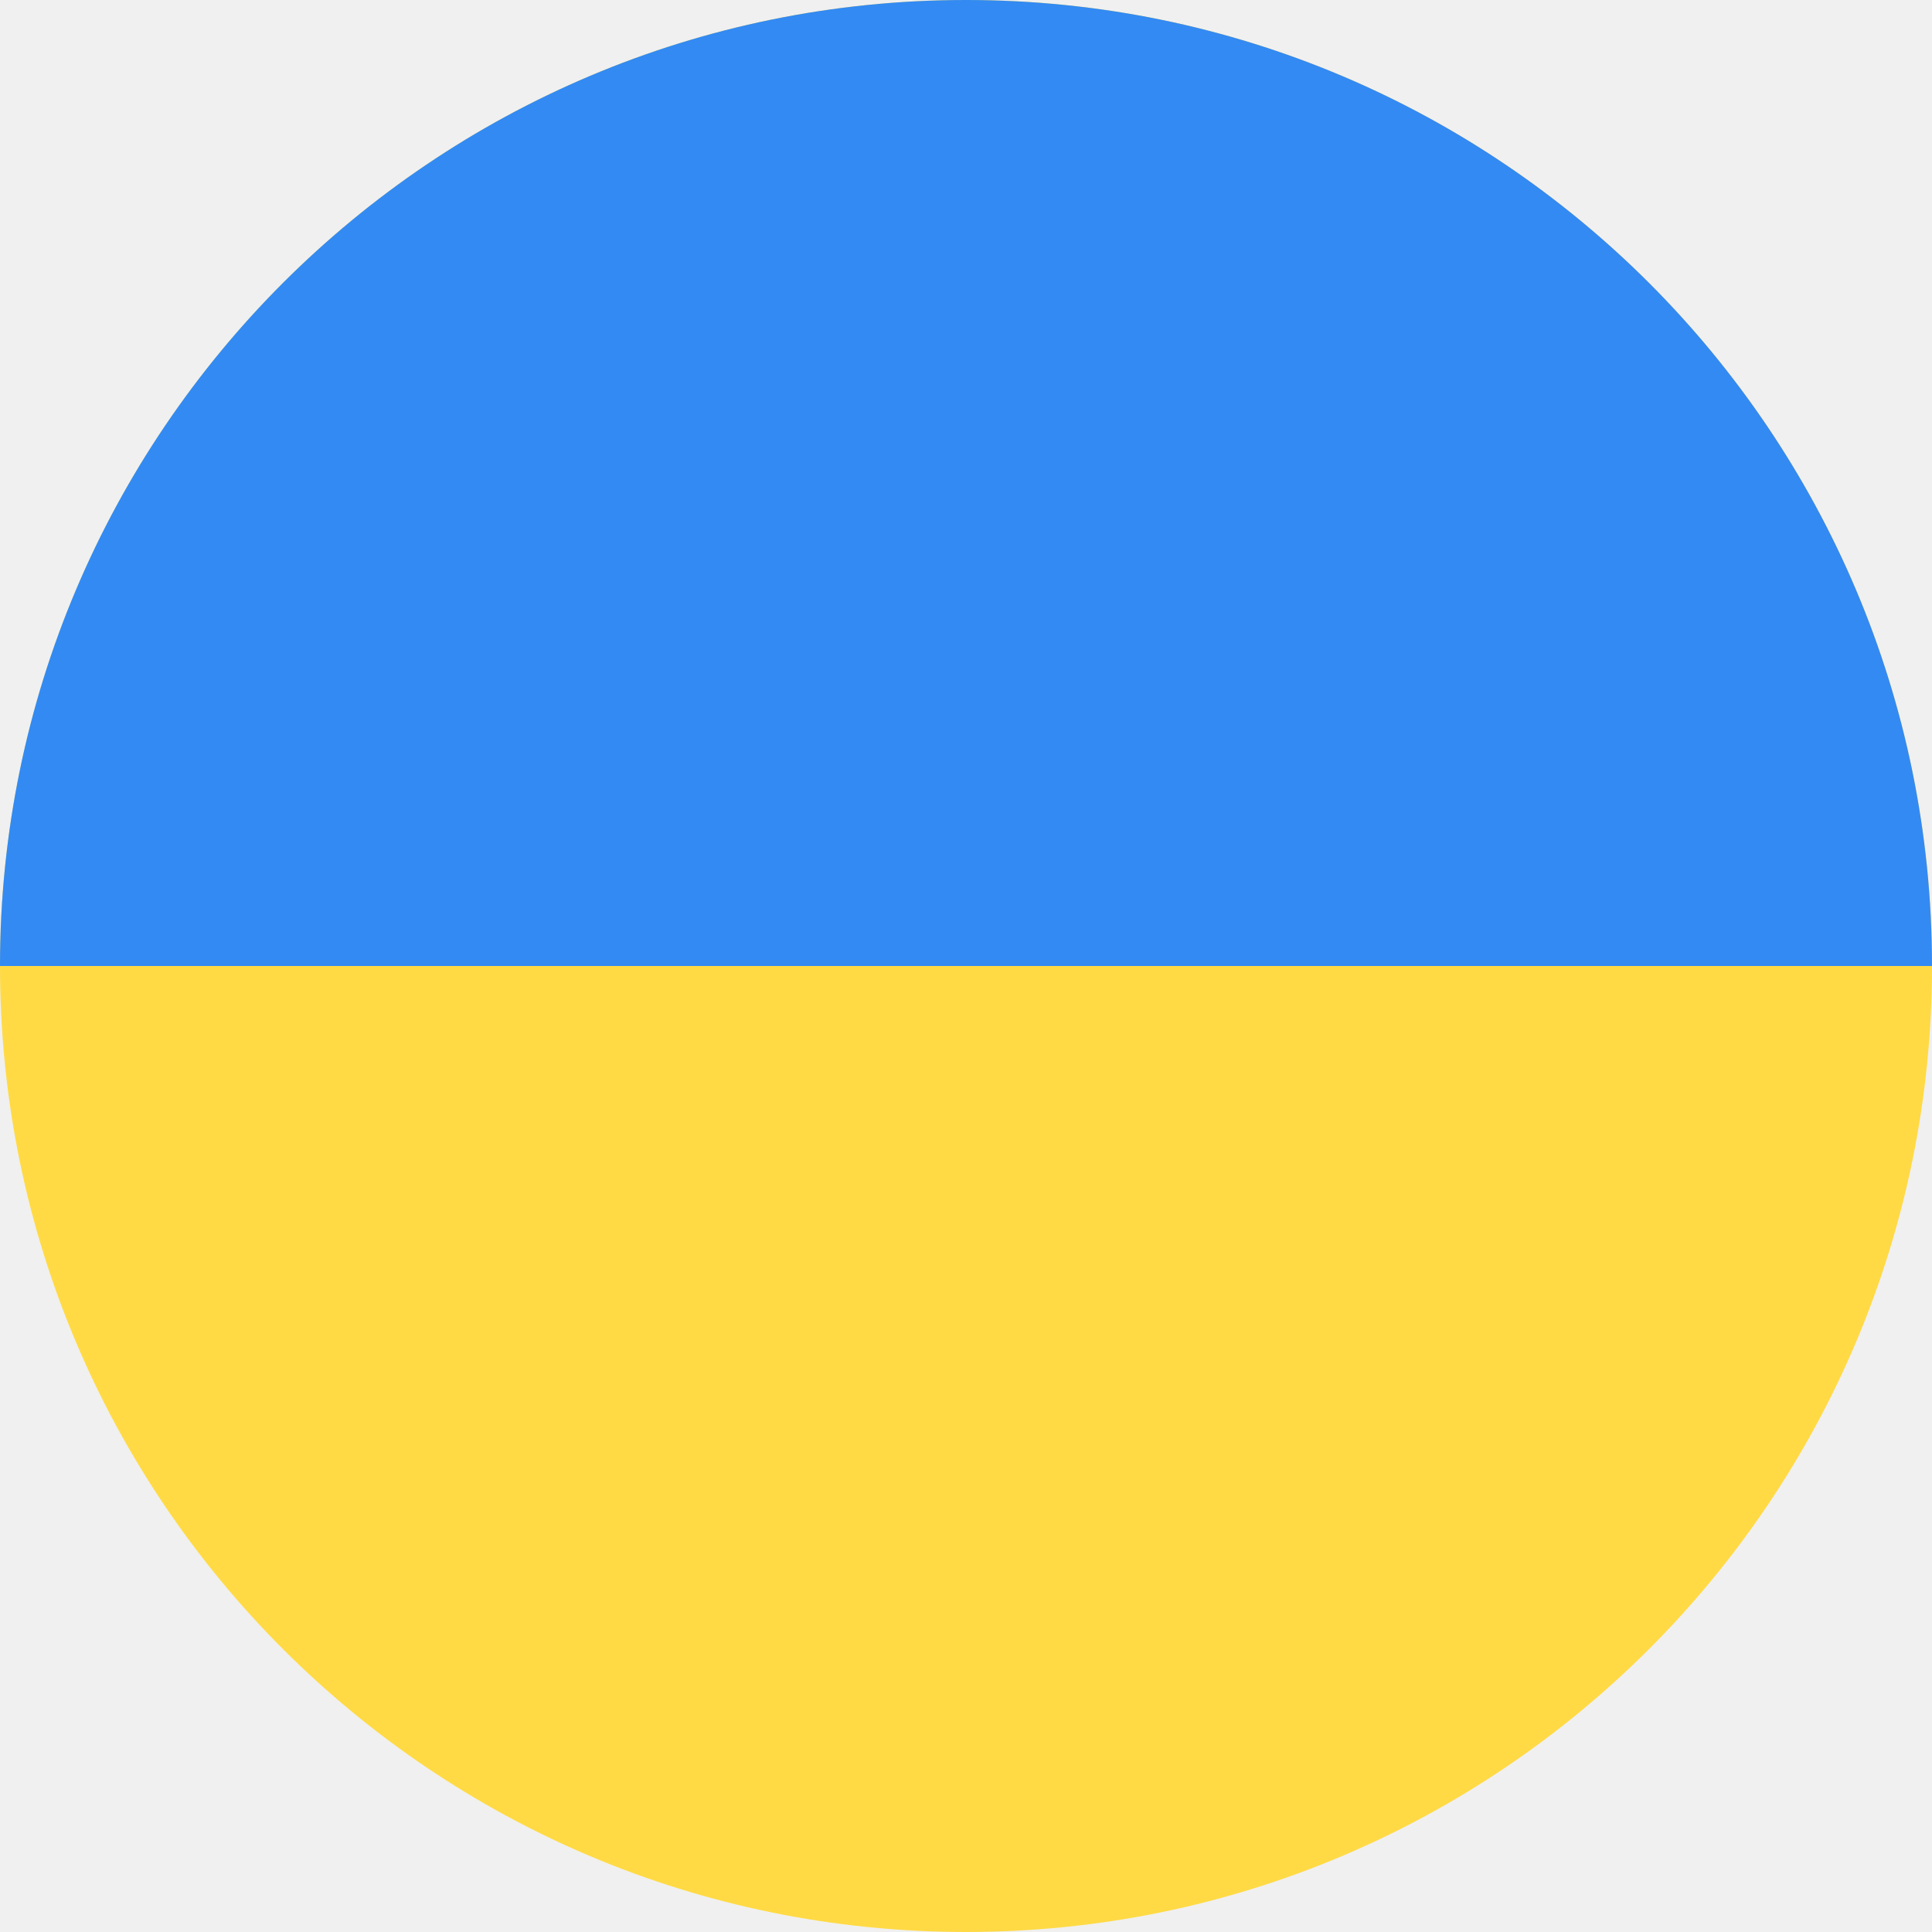
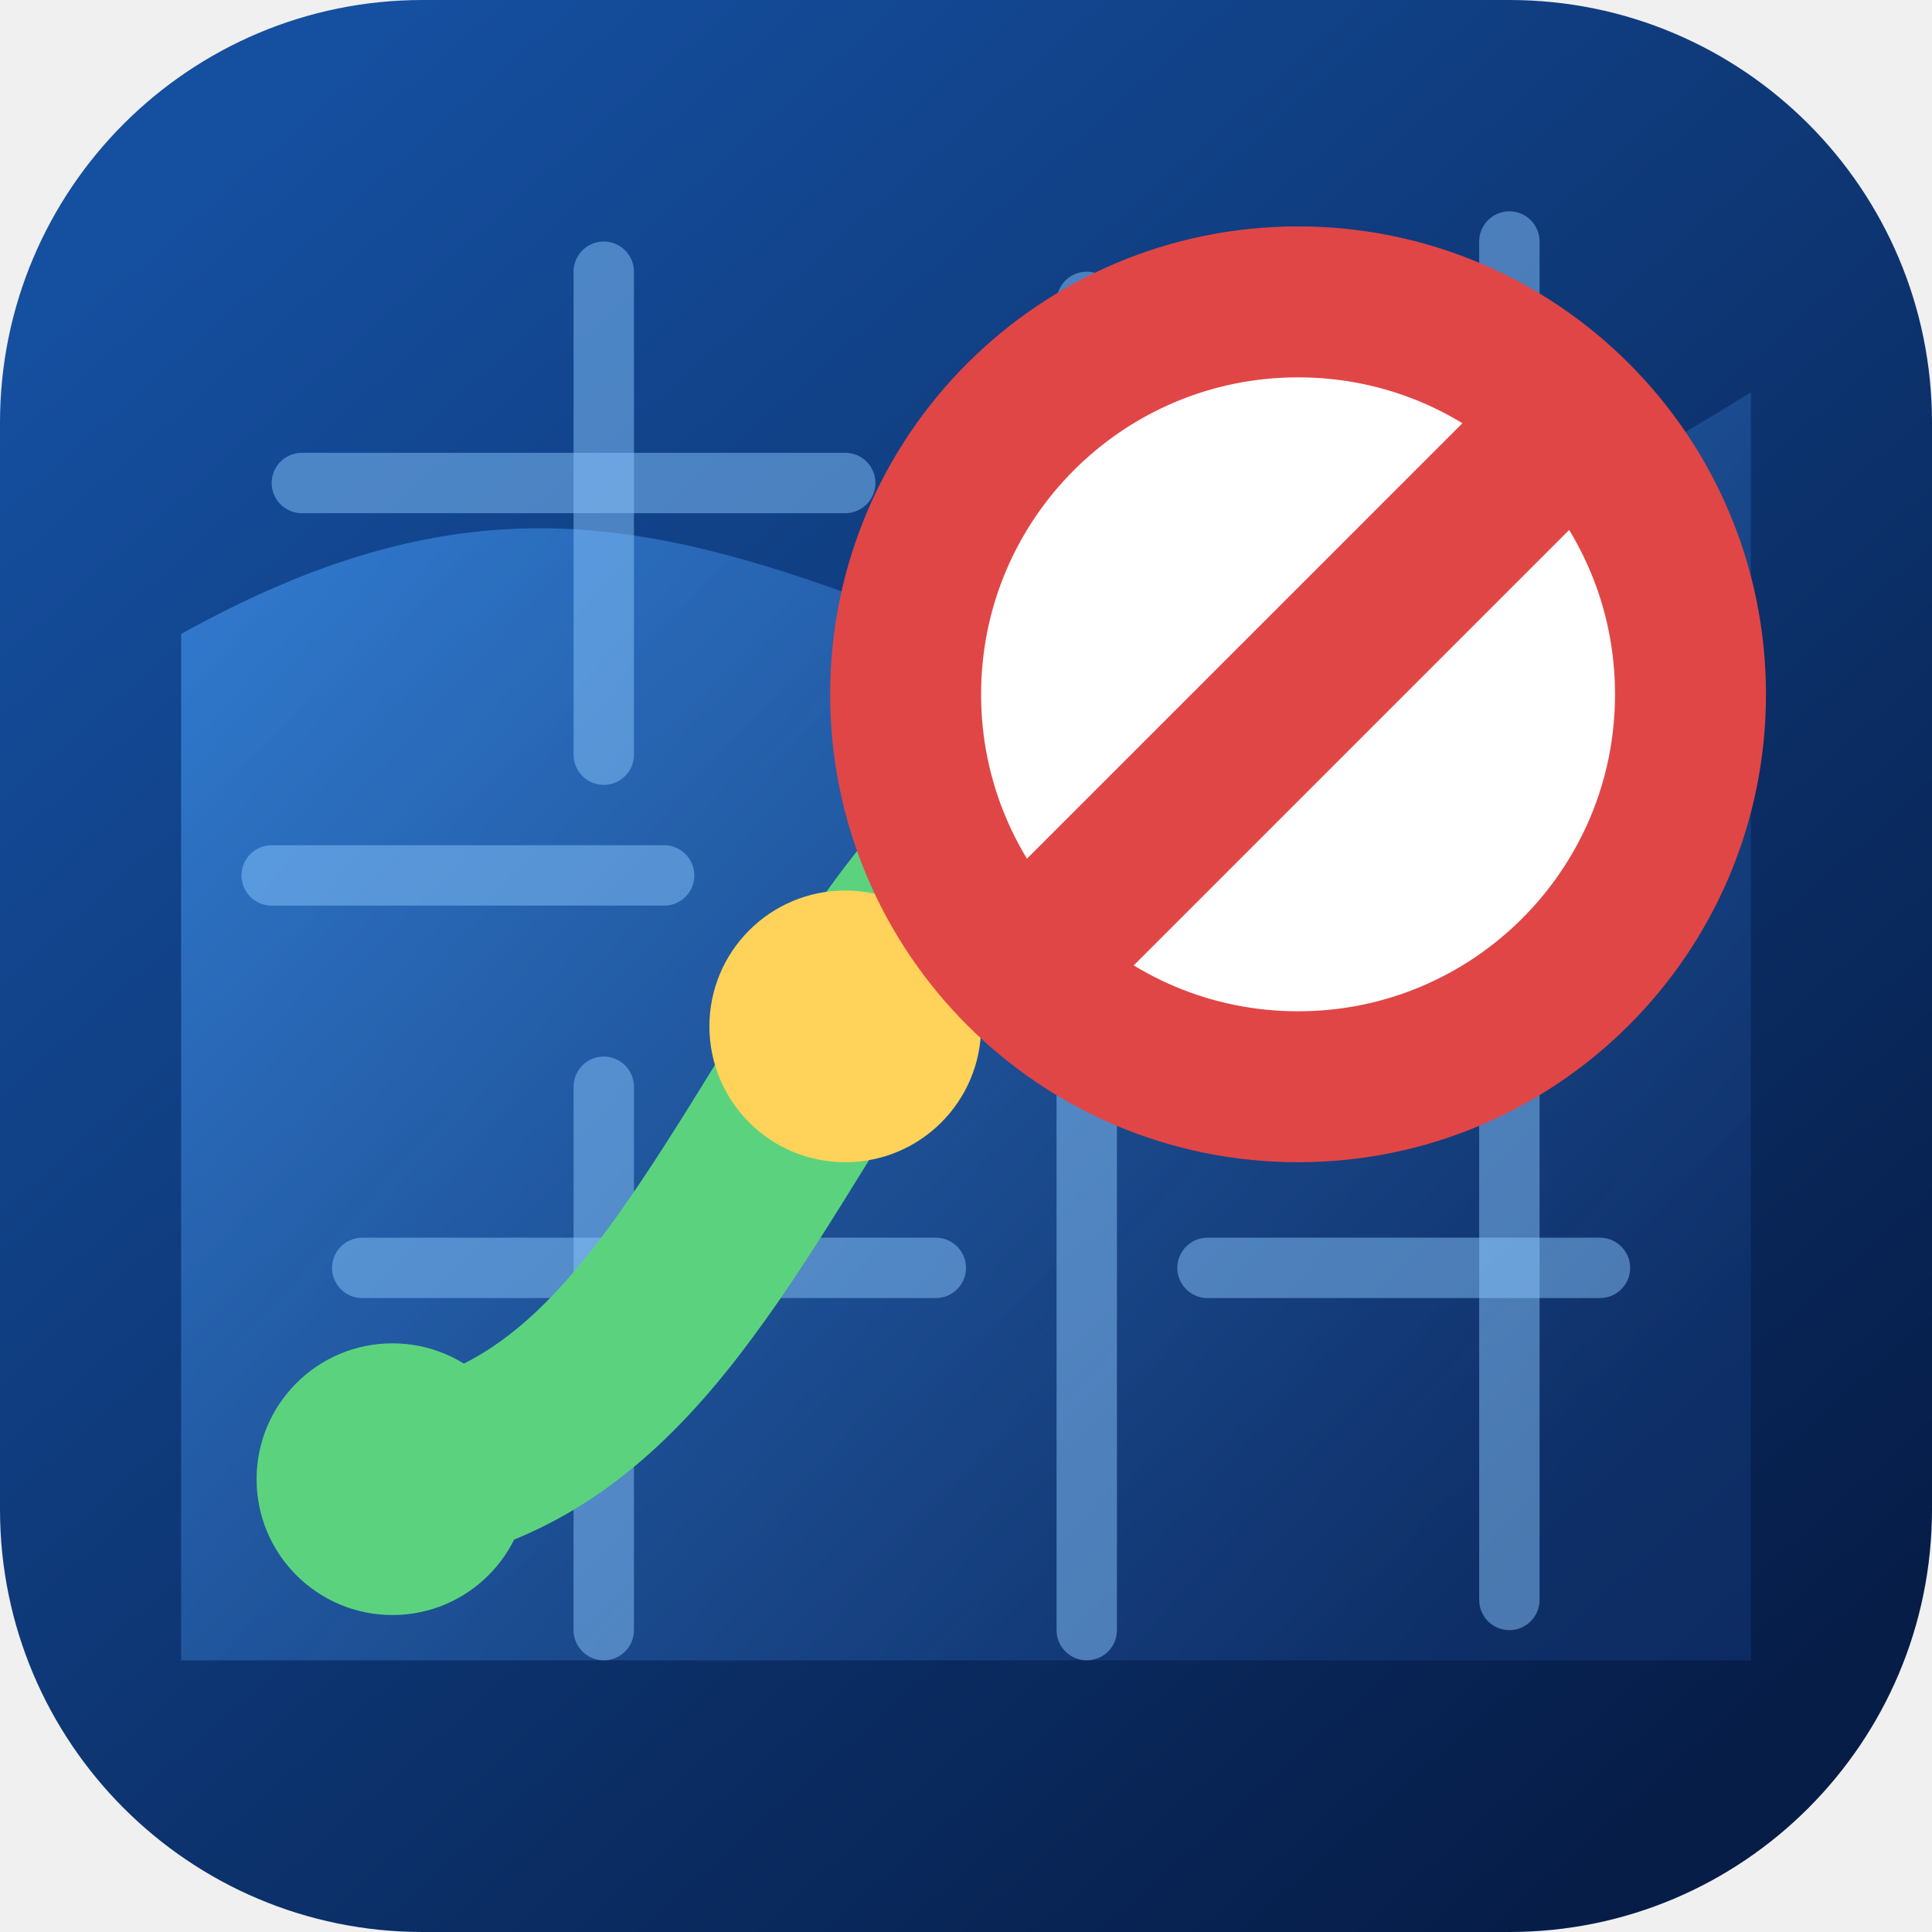
- <svg xmlns="http://www.w3.org/2000/svg" version="1.1" id="Layer_1" x="0px" y="0px" viewBox="0 0 512 512" style="enable-background:new 0 0 512 512;" xml:space="preserve">
-   <circle style="fill:#FFDA44;" cx="256" cy="256" r="256" />
-   <path style="fill:#338AF3;" d="M0,256C0,114.616,114.616,0,256,0s256,114.616,256,256" />
-   <g>
- </g>
-   <g>
- </g>
-   <g>
- </g>
-   <g>
- </g>
-   <g>
- </g>
-   <g>
- </g>
-   <g>
- </g>
-   <g>
- </g>
-   <g>
- </g>
-   <g>
- </g>
-   <g>
- </g>
-   <g>
- </g>
-   <g>
- </g>
-   <g>
- </g>
-   <g>
- </g>
+ <svg xmlns="http://www.w3.org/2000/svg" viewBox="0 0 64 64">
+   <defs>
+     <linearGradient id="bg" x1="8" y1="5" x2="56" y2="59" gradientUnits="userSpaceOnUse">
+       <stop offset="0" stop-color="#154f9f" />
+       <stop offset="1" stop-color="#061d48" />
+     </linearGradient>
+     <linearGradient id="water" x1="9" y1="15" x2="50" y2="52" gradientUnits="userSpaceOnUse">
+       <stop offset="0" stop-color="#4aa3ff" stop-opacity=".55" />
+       <stop offset="1" stop-color="#163d80" stop-opacity=".45" />
+     </linearGradient>
+   </defs>
+   <rect width="64" height="64" rx="14" fill="url(#bg)" />
+   <path d="M6 21c9-5 15-4 23-1 9 3 16 1 29-7v42H6Z" fill="url(#water)" />
+   <g fill="none" stroke="#8cc8ff" stroke-opacity=".48" stroke-width="2" stroke-linecap="round">
+     <path d="M10 16h18M36 16h17" />
+     <path d="M9 29h13M31 29h23" />
+     <path d="M12 42h19M40 42h13" />
+     <path d="M20 9v16M20 36v18" />
+     <path d="M36 10v13M36 34v20" />
+     <path d="M50 8v16M50 34v19" />
+   </g>
+   <path d="M13 49c7-1 10-7 15-15 5-8 10-12 22-14" fill="none" stroke="#5bd37e" stroke-width="6" stroke-linecap="round" stroke-linejoin="round" />
+   <circle cx="13" cy="49" r="4.5" fill="#5bd37e" />
+   <circle cx="28" cy="34" r="4.5" fill="#ffd35a" />
+   <circle cx="50" cy="20" r="4.5" fill="#5bd37e" />
+   <circle cx="43" cy="23" r="13" fill="#ffffff" stroke="#e14646" stroke-width="5" />
+   <path d="M35 31 51 15" stroke="#e14646" stroke-width="5" stroke-linecap="round" />
</svg>
